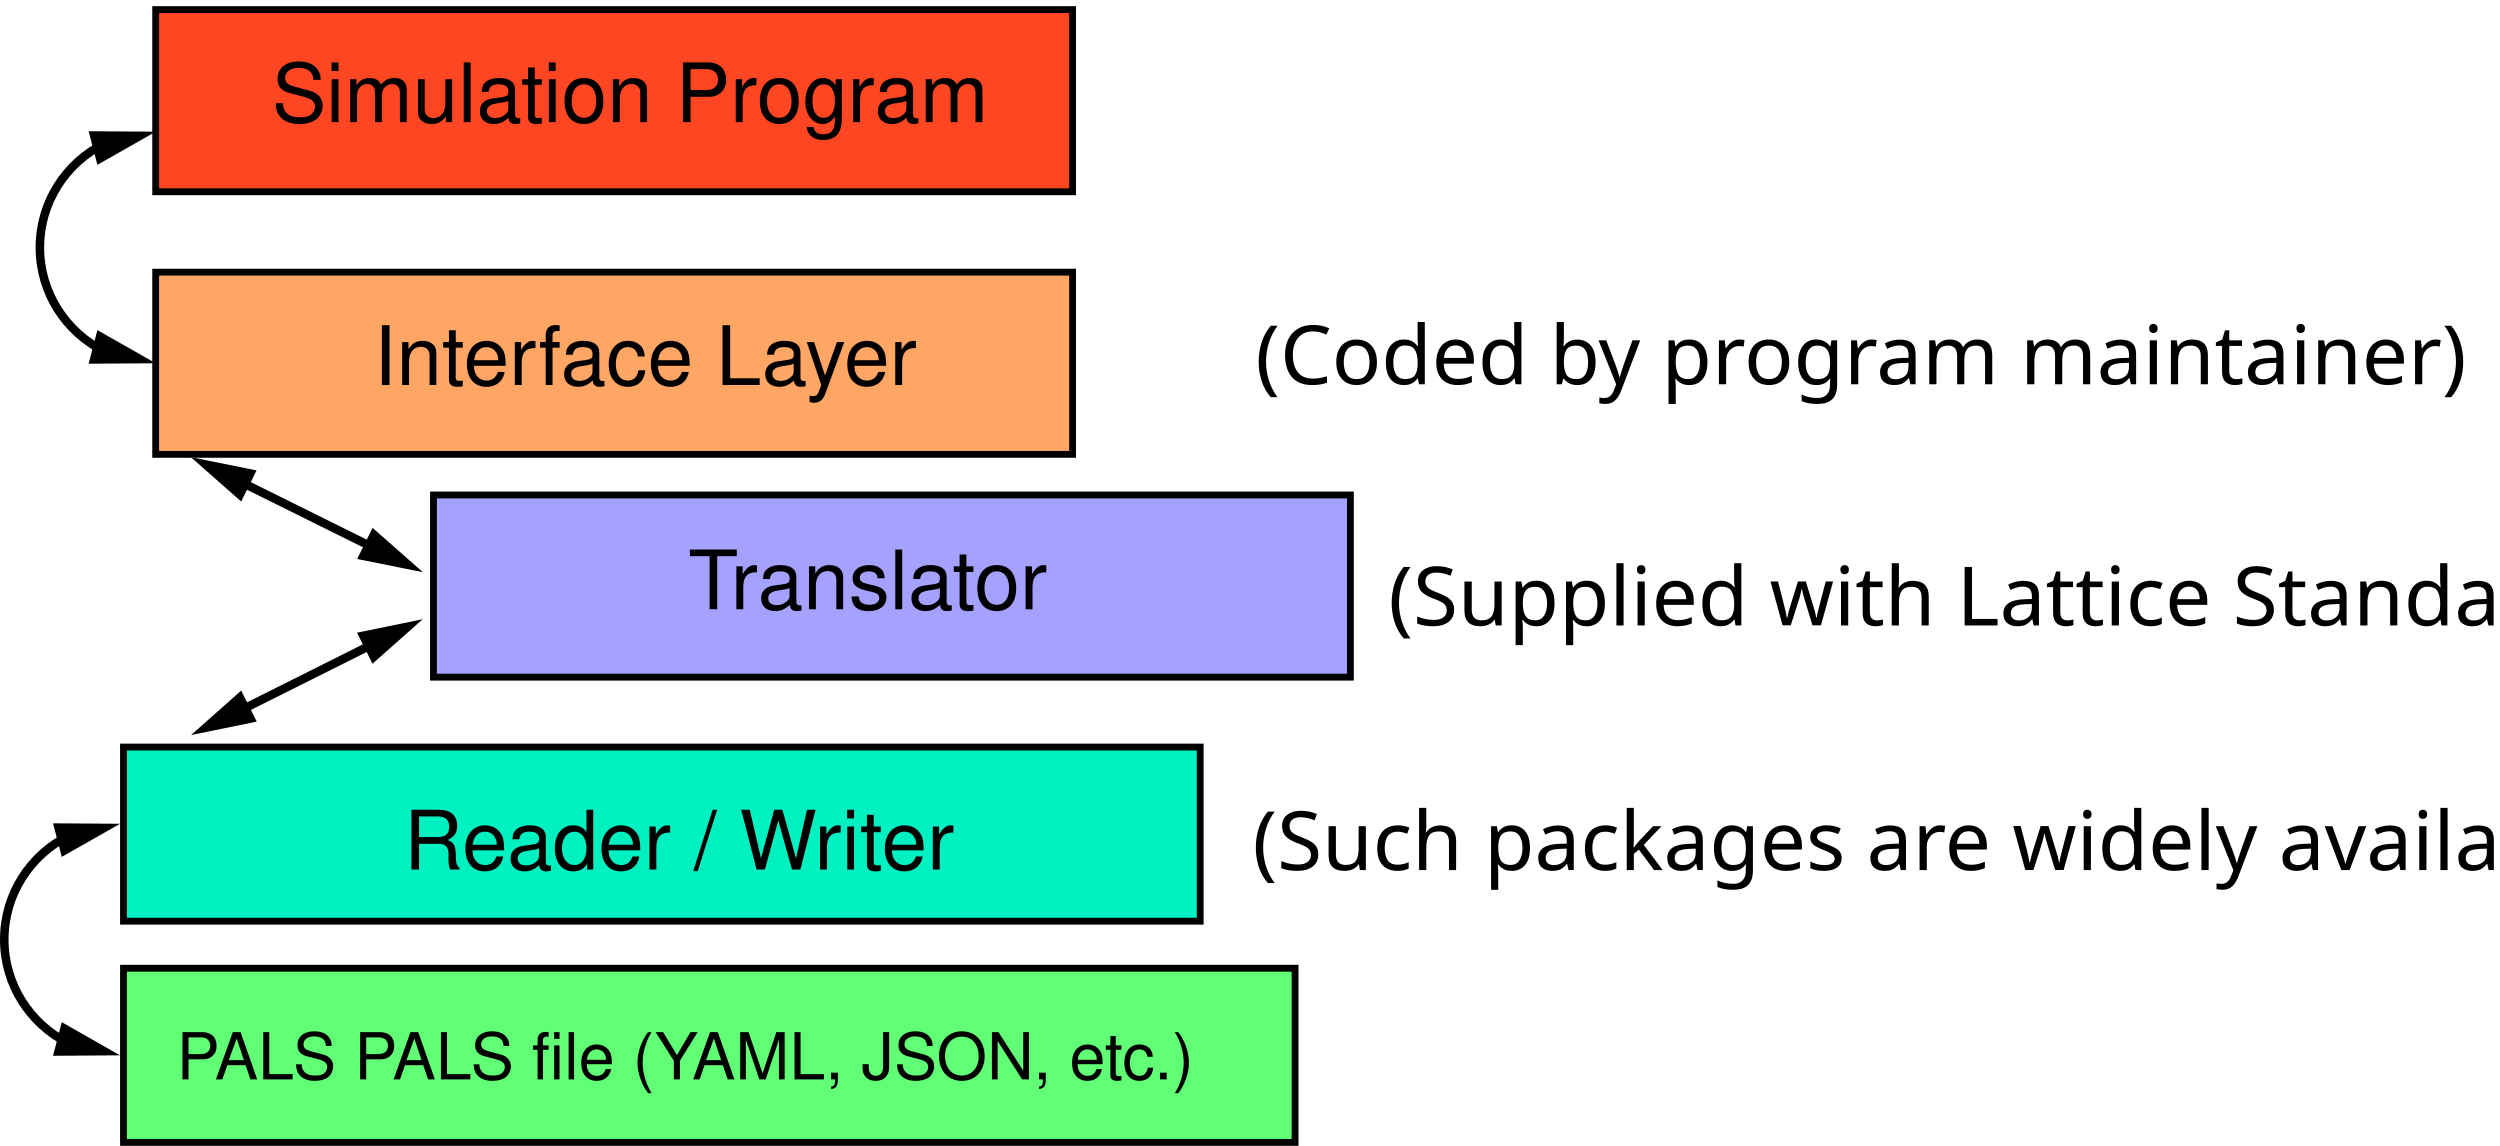
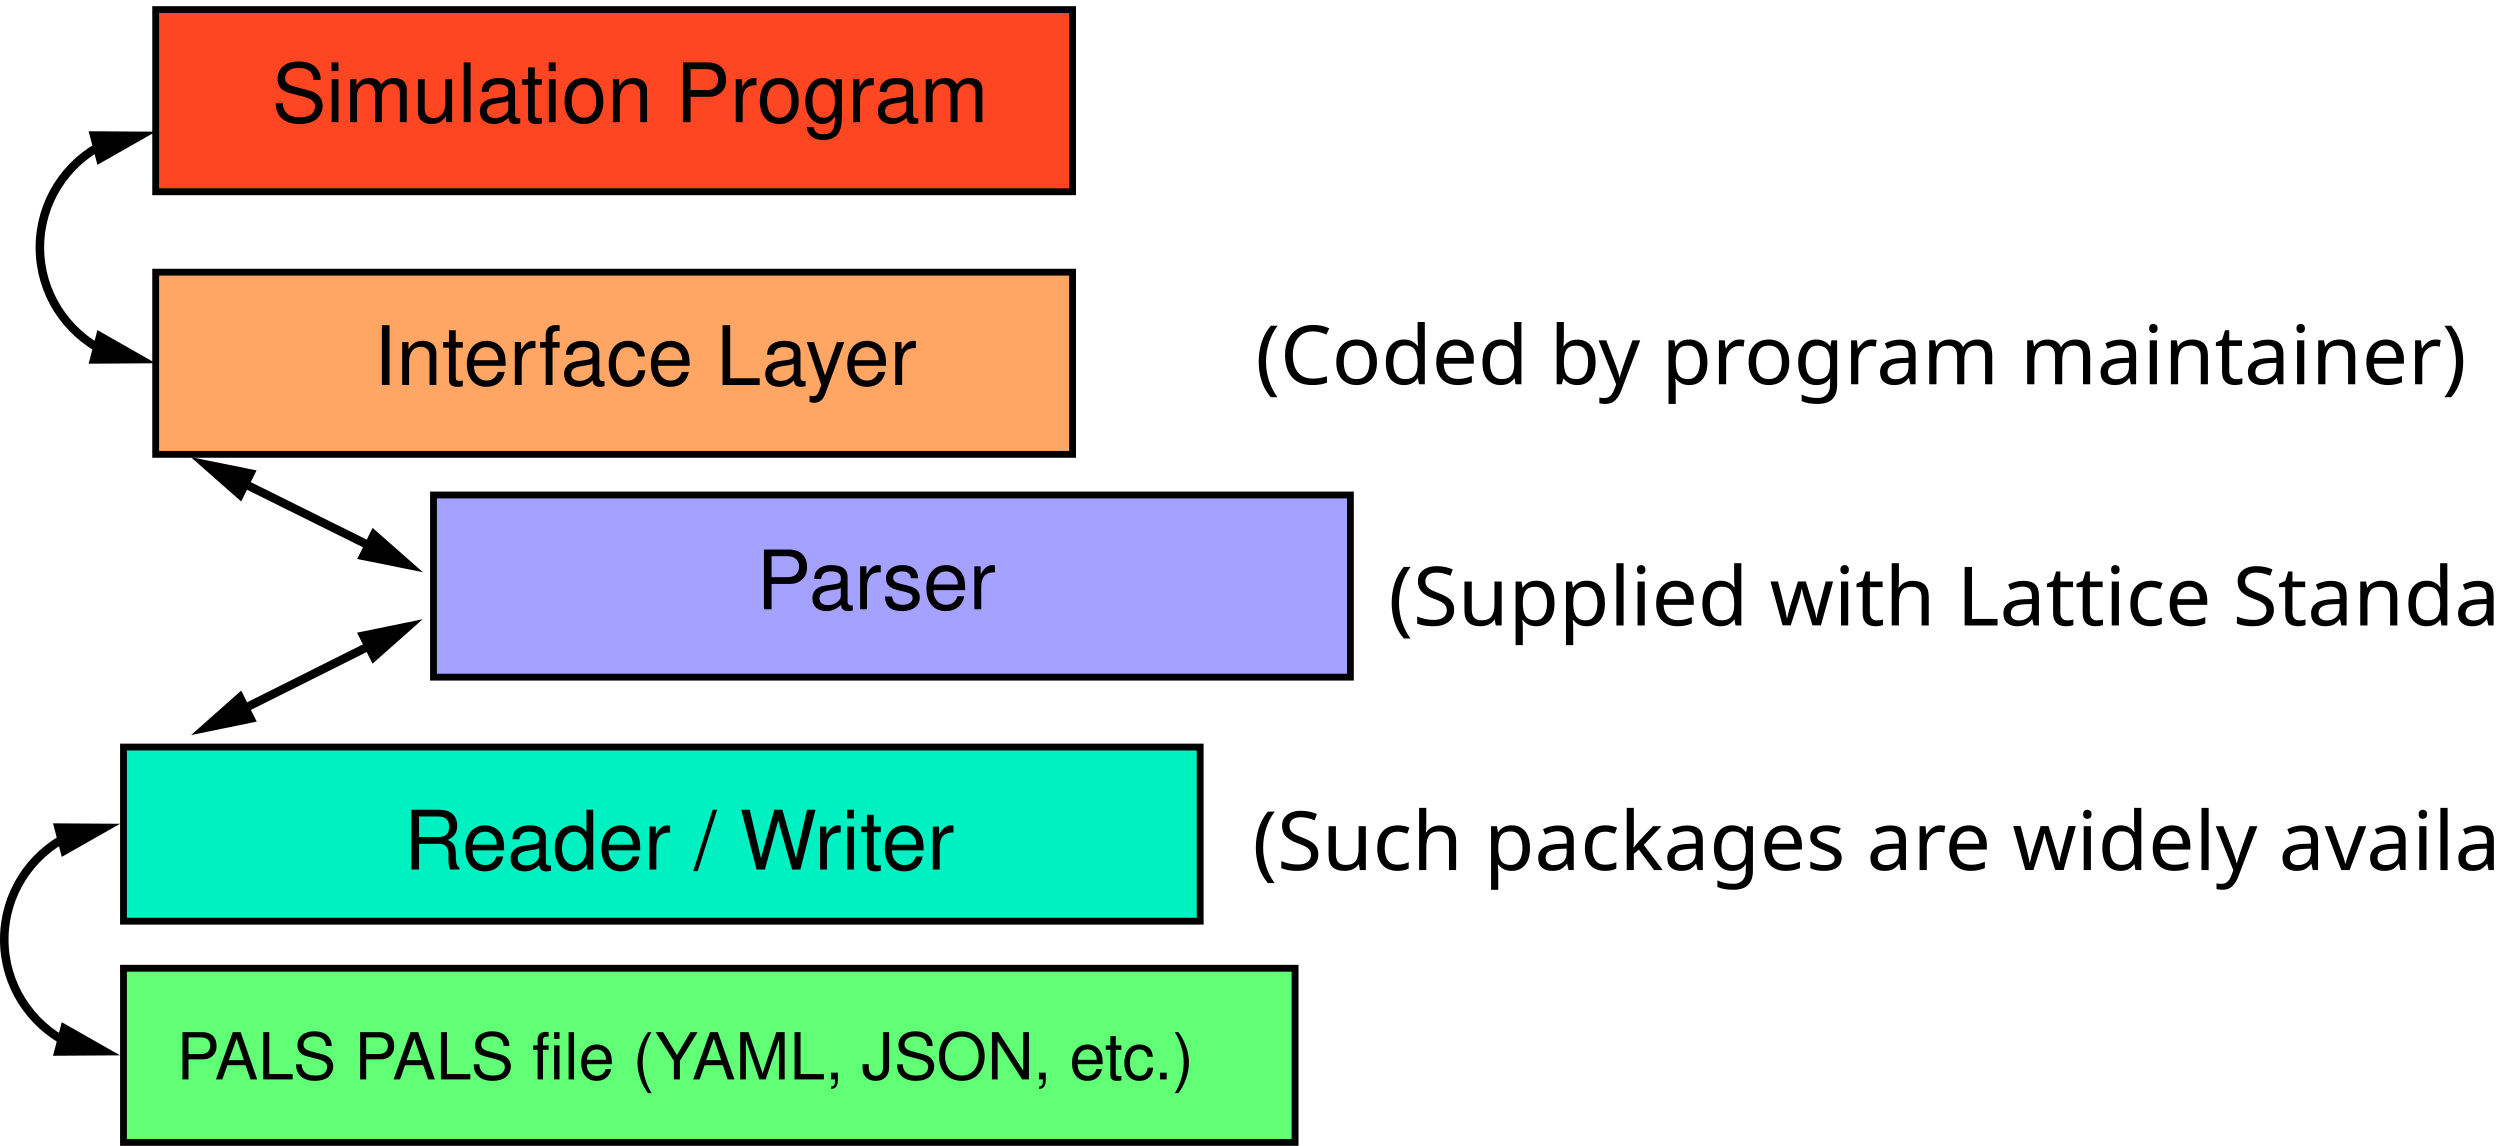
<svg xmlns="http://www.w3.org/2000/svg" id="Layer_1" version="1.1" viewBox="0 0 732.25 335.61">
  <defs>
    <style>
      .st0, .st1 {
        font-family: Helvetica, Helvetica;
      }

      .st0, .st2 {
        font-size: 24px;
      }

      .st1 {
        font-size: 19px;
      }

      .st2 {
        font-family: MyriadPro-Regular, 'Myriad Pro';
      }

      .st3 {
        fill: #00f1c1;
      }

      .st4 {
        fill: #ffa664;
      }

      .st4, .st5, .st6 {
        stroke-width: 2px;
      }

      .st4, .st5, .st6, .st7, .st8 {
        stroke: #000;
        stroke-miterlimit: 10;
      }

      .st5 {
        fill: #a5a2ff;
      }

      .st9 {
        fill: #61ff76;
      }

      .st6 {
        fill: #ff4623;
      }

      .st7 {
        stroke-width: 2.5px;
      }

      .st7, .st8 {
        fill: none;
      }

      .st8 {
        stroke-width: 3px;
      }
    </style>
  </defs>
  <rect class="st4" x="45.6" y="79.72" width="268.56" height="53.36" />
  <g>
    <rect class="st9" x="36.17" y="283.6" width="343.16" height="51.01" />
    <path d="M378.32,284.6v49.01H37.17v-49.01h341.16M380.32,282.6H35.17v53.01h345.16v-53.01h0Z" />
  </g>
  <rect class="st6" x="45.6" y="2.81" width="268.56" height="53.36" />
  <text class="st0" transform="translate(79.6 35.78)">
    <tspan x="0" y="0">Simulation Program</tspan>
  </text>
  <text class="st0" transform="translate(109.44 112.76)">
    <tspan x="0" y="0">Interface Layer</tspan>
  </text>
  <text class="st2" transform="translate(367.72 112.55)">
    <tspan x="0" y="0">(Coded by program maintainer)</tspan>
  </text>
  <text />
  <text class="st2" transform="translate(406.67 183.2)">
    <tspan x="0" y="0">(Supplied with Lattice Standard) </tspan>
  </text>
  <g>
    <rect class="st3" x="36.17" y="218.81" width="315.37" height="51.01" />
    <path d="M350.53,219.81v49.01H37.17v-49.01h313.37M352.53,217.81H35.17v53.01h317.37v-53.01h0Z" />
  </g>
  <text class="st0" transform="translate(118.27 254.68)">
    <tspan x="0" y="0">Reader / Writer</tspan>
  </text>
  <text class="st2" transform="translate(366.88 254.85)">
    <tspan x="0" y="0" xml:space="preserve">(Such packages are widely available)  </tspan>
  </text>
  <rect class="st5" x="126.97" y="144.98" width="268.56" height="53.36" />
-   <text class="st0" transform="translate(201.57 178.45)">
-     <tspan x="0" y="0">Translator</tspan>
+   <text class="st0" transform="translate(221.57 178.45)">
+     <tspan x="0" y="0">Parser</tspan>
  </text>
  <g>
    <line class="st7" x1="69.79" y1="140.79" x2="109.97" y2="160.72" />
    <polygon points="70.64 146.89 55.9 133.9 75.15 137.78 70.64 146.89" />
    <polygon points="104.61 163.73 123.87 167.6 109.13 154.62 104.61 163.73" />
  </g>
  <g>
    <path class="st7" d="M30.49,102.86c-11.15-5.56-18.81-17.07-18.81-30.38s7.66-24.82,18.81-30.37" />
    <polygon points="28.53 96.69 45.6 106.4 25.96 106.53 28.53 96.69" />
    <polygon points="28.53 48.28 45.6 38.57 25.96 38.44 28.53 48.28" />
  </g>
  <g>
    <path class="st7" d="M20.06,305.57c-11.15-5.56-18.81-17.07-18.81-30.38s7.66-24.82,18.81-30.37" />
    <polygon points="18.09 299.4 35.17 309.11 15.53 309.24 18.09 299.4" />
    <polygon points="18.09 250.98 35.17 241.28 15.53 241.15 18.09 250.98" />
  </g>
  <path class="st8" d="M80.61,133.08" />
  <g>
    <line class="st7" x1="69.82" y1="208.37" x2="109.94" y2="188.3" />
    <polygon points="75.2 211.36 55.96 215.3 70.65 202.27 75.2 211.36" />
    <polygon points="109.11 194.4 123.81 181.37 104.57 185.31 109.11 194.4" />
  </g>
  <text class="st1" transform="translate(51.71 316.15)">
    <tspan x="0" y="0">PALS PALS file (YAML, JSON, etc.)</tspan>
  </text>
</svg>
